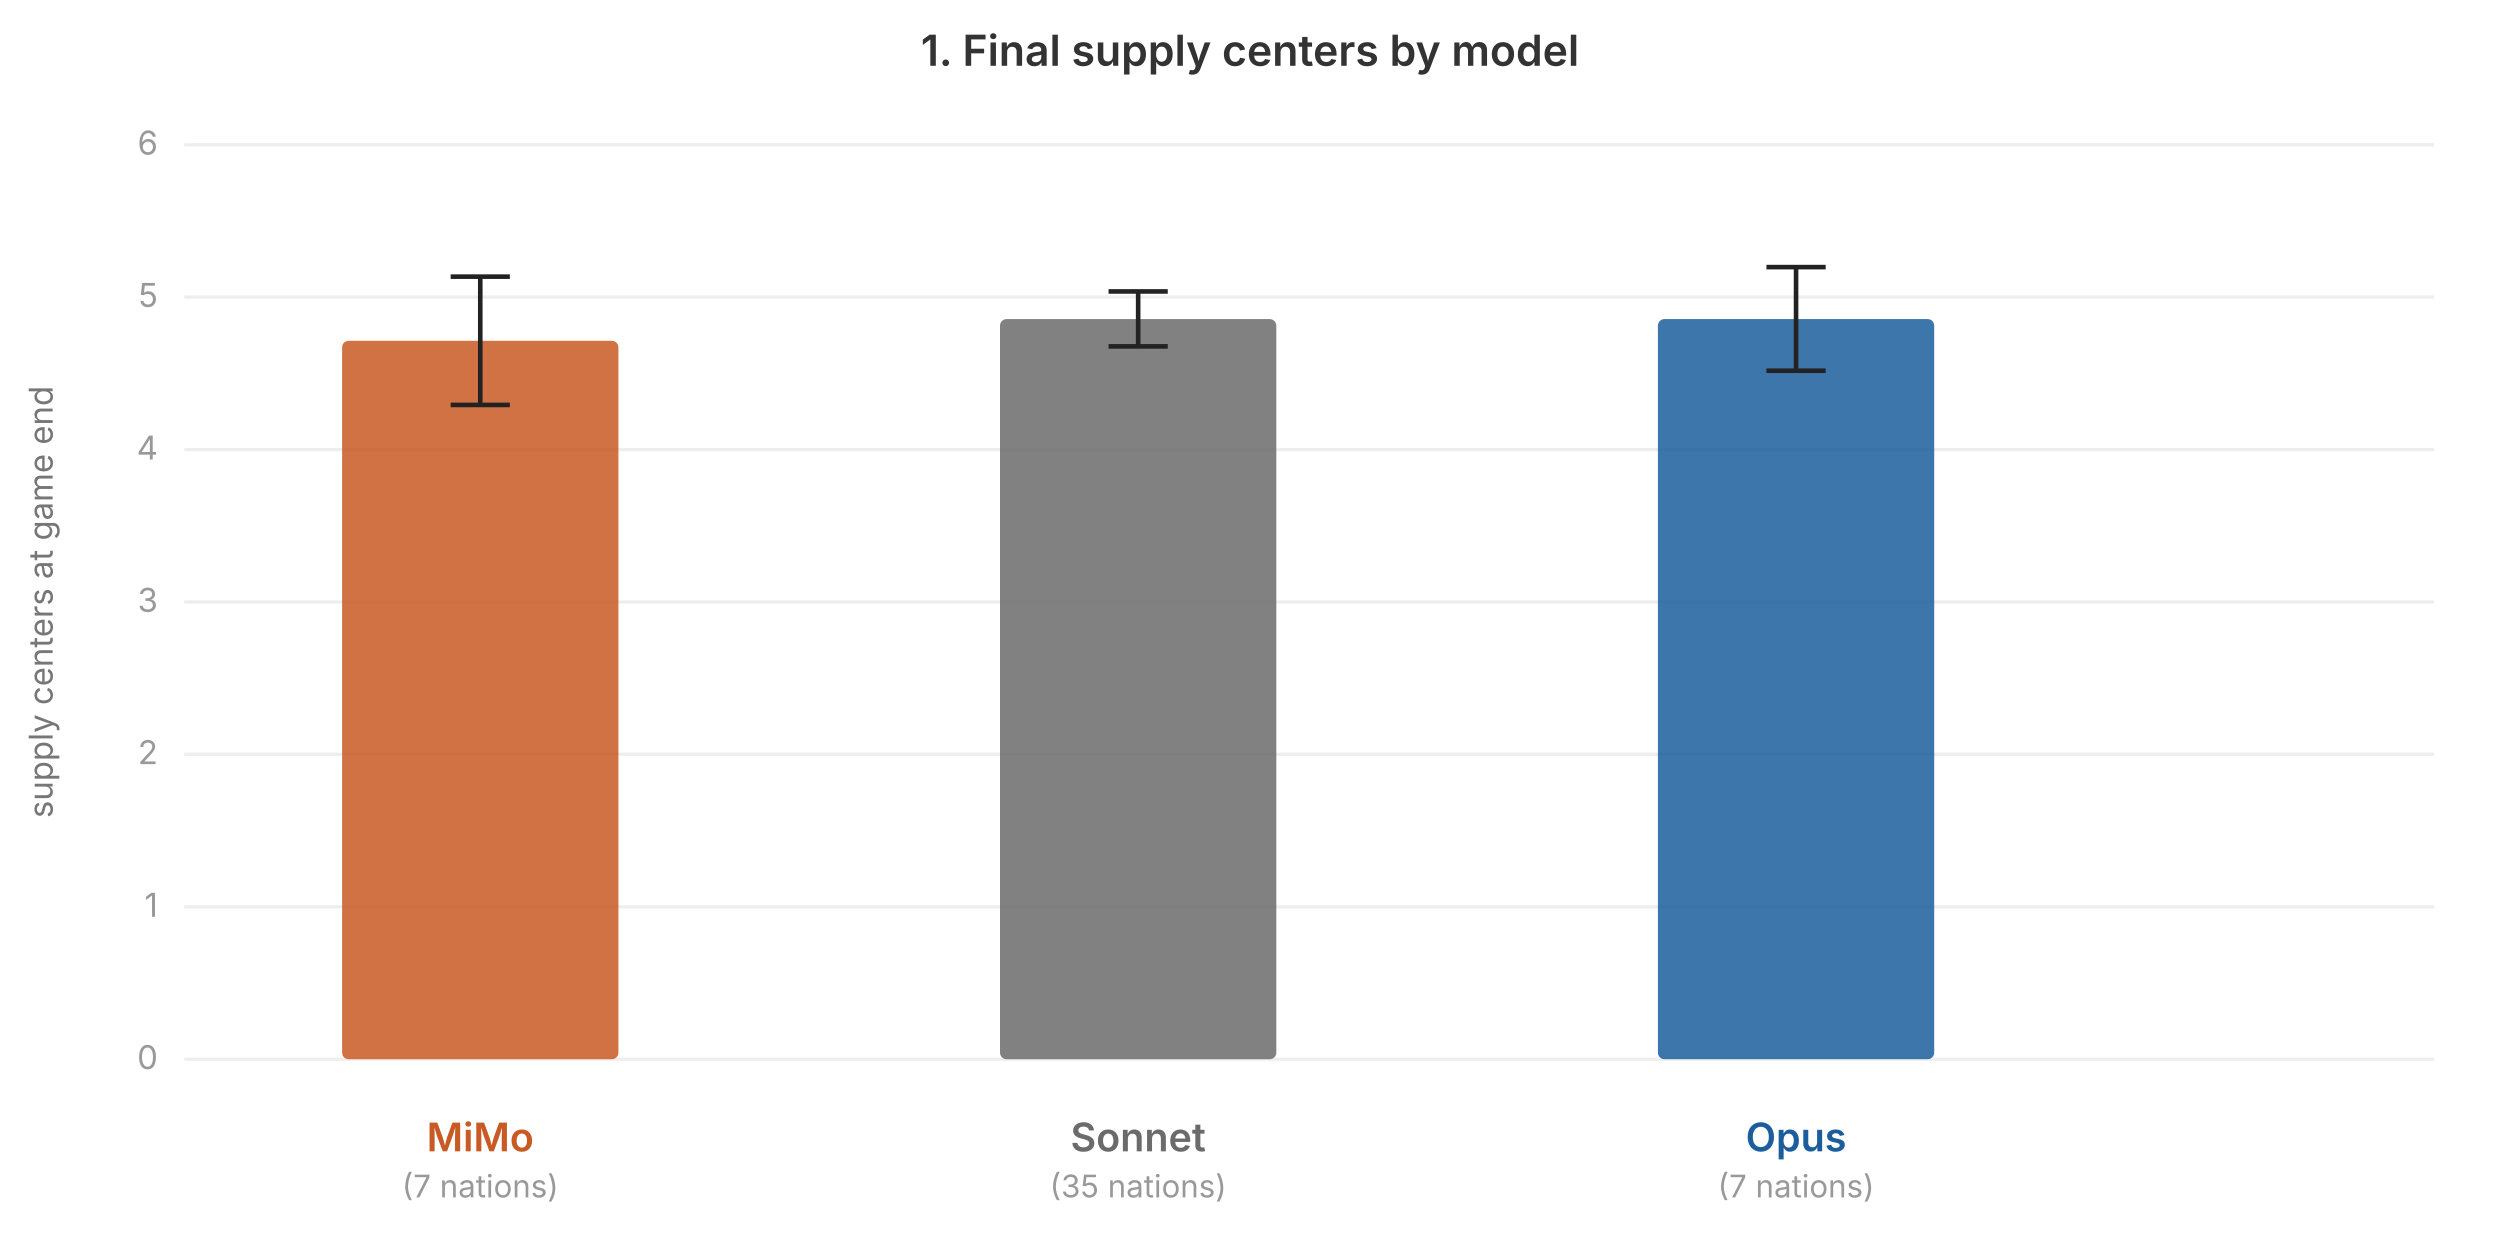
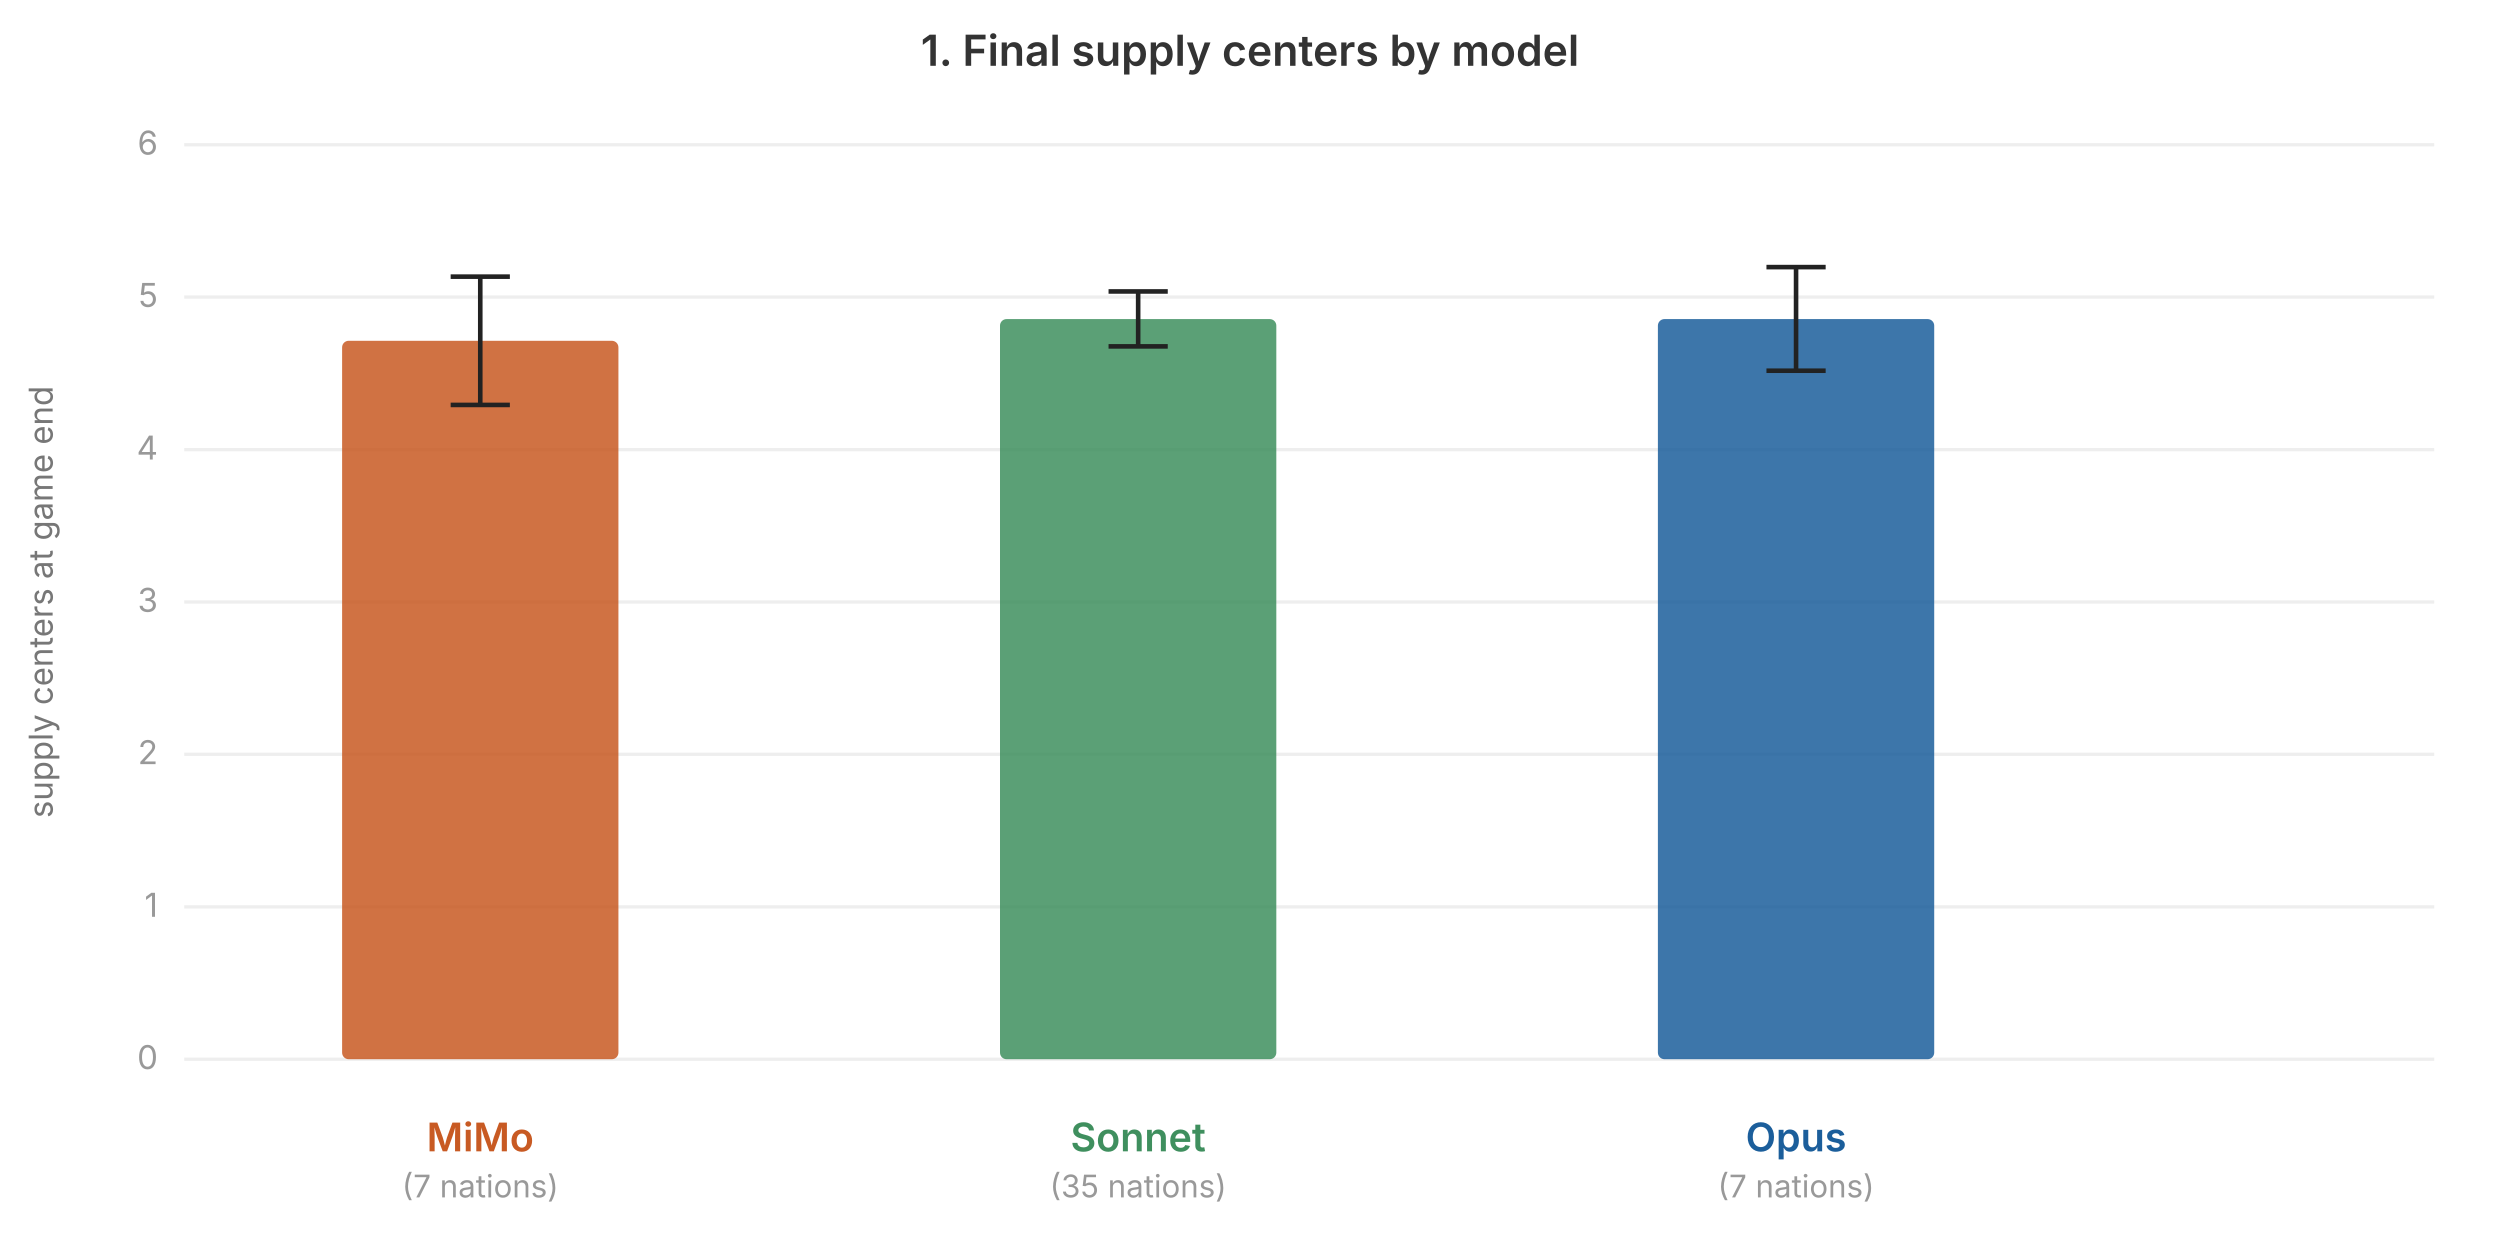
<svg xmlns="http://www.w3.org/2000/svg" viewBox="0 0 760 380" font-family="-apple-system, system-ui, sans-serif" width="760" height="380">
  <text x="380" y="20" text-anchor="middle" font-size="13" font-weight="600" fill="#333">1. Final supply centers by model</text>
  <line x1="56" y1="322.0" x2="740" y2="322.0" stroke="#eee" stroke-width="1" />
  <text x="48" y="325.0" text-anchor="end" font-size="10" fill="#999">0</text>
  <line x1="56" y1="275.7" x2="740" y2="275.7" stroke="#eee" stroke-width="1" />
  <text x="48" y="278.7" text-anchor="end" font-size="10" fill="#999">1</text>
  <line x1="56" y1="229.3" x2="740" y2="229.3" stroke="#eee" stroke-width="1" />
  <text x="48" y="232.3" text-anchor="end" font-size="10" fill="#999">2</text>
  <line x1="56" y1="183.0" x2="740" y2="183.0" stroke="#eee" stroke-width="1" />
  <text x="48" y="186.0" text-anchor="end" font-size="10" fill="#999">3</text>
  <line x1="56" y1="136.7" x2="740" y2="136.7" stroke="#eee" stroke-width="1" />
  <text x="48" y="139.7" text-anchor="end" font-size="10" fill="#999">4</text>
  <line x1="56" y1="90.3" x2="740" y2="90.3" stroke="#eee" stroke-width="1" />
  <text x="48" y="93.3" text-anchor="end" font-size="10" fill="#999">5</text>
  <line x1="56" y1="44.0" x2="740" y2="44.0" stroke="#eee" stroke-width="1" />
  <text x="48" y="47.0" text-anchor="end" font-size="10" fill="#999">6</text>
  <text x="16" y="183" font-size="10" fill="#777" transform="rotate(-90 16 183)" text-anchor="middle">supply centers at game end</text>
  <rect x="104.0" y="103.6" width="84" height="218.4" rx="2" fill="#c85a23" fill-opacity="0.85" />
  <line x1="146.0" y1="84.1" x2="146.0" y2="123.1" stroke="#222" stroke-width="1.4" />
  <line x1="137.0" y1="84.1" x2="155.0" y2="84.1" stroke="#222" stroke-width="1.4" />
  <line x1="137.0" y1="123.1" x2="155.0" y2="123.1" stroke="#222" stroke-width="1.4" />
  <text x="146" y="350" text-anchor="middle" font-size="12" font-weight="600" fill="#c85a23">MiMo</text>
  <text x="146" y="364" text-anchor="middle" font-size="9.5" fill="#999">(7 nations)</text>
-   <rect x="304.0" y="97.0" width="84" height="225.0" rx="2" fill="#6b6b6b" fill-opacity="0.85" />
+   <rect x="304.0" y="97.0" width="84" height="225.0" rx="2" fill="#3f8f5e" fill-opacity="0.85" />
  <line x1="346.0" y1="88.6" x2="346.0" y2="105.3" stroke="#222" stroke-width="1.4" />
  <line x1="337.0" y1="88.6" x2="355.0" y2="88.6" stroke="#222" stroke-width="1.4" />
  <line x1="337.0" y1="105.3" x2="355.0" y2="105.3" stroke="#222" stroke-width="1.4" />
-   <text x="346" y="350" text-anchor="middle" font-size="12" font-weight="600" fill="#6b6b6b">Sonnet</text>
+   <text x="346" y="350" text-anchor="middle" font-size="12" font-weight="600" fill="#3f8f5e">Sonnet</text>
  <text x="346" y="364" text-anchor="middle" font-size="9.5" fill="#999">(35 nations)</text>
  <rect x="504.0" y="97.0" width="84" height="225.0" rx="2" fill="#1b5e9b" fill-opacity="0.85" />
  <line x1="546.0" y1="81.2" x2="546.0" y2="112.7" stroke="#222" stroke-width="1.4" />
  <line x1="537.0" y1="81.2" x2="555.0" y2="81.2" stroke="#222" stroke-width="1.4" />
  <line x1="537.0" y1="112.7" x2="555.0" y2="112.7" stroke="#222" stroke-width="1.4" />
  <text x="546" y="350" text-anchor="middle" font-size="12" font-weight="600" fill="#1b5e9b">Opus</text>
  <text x="546" y="364" text-anchor="middle" font-size="9.5" fill="#999">(7 nations)</text>
</svg>
